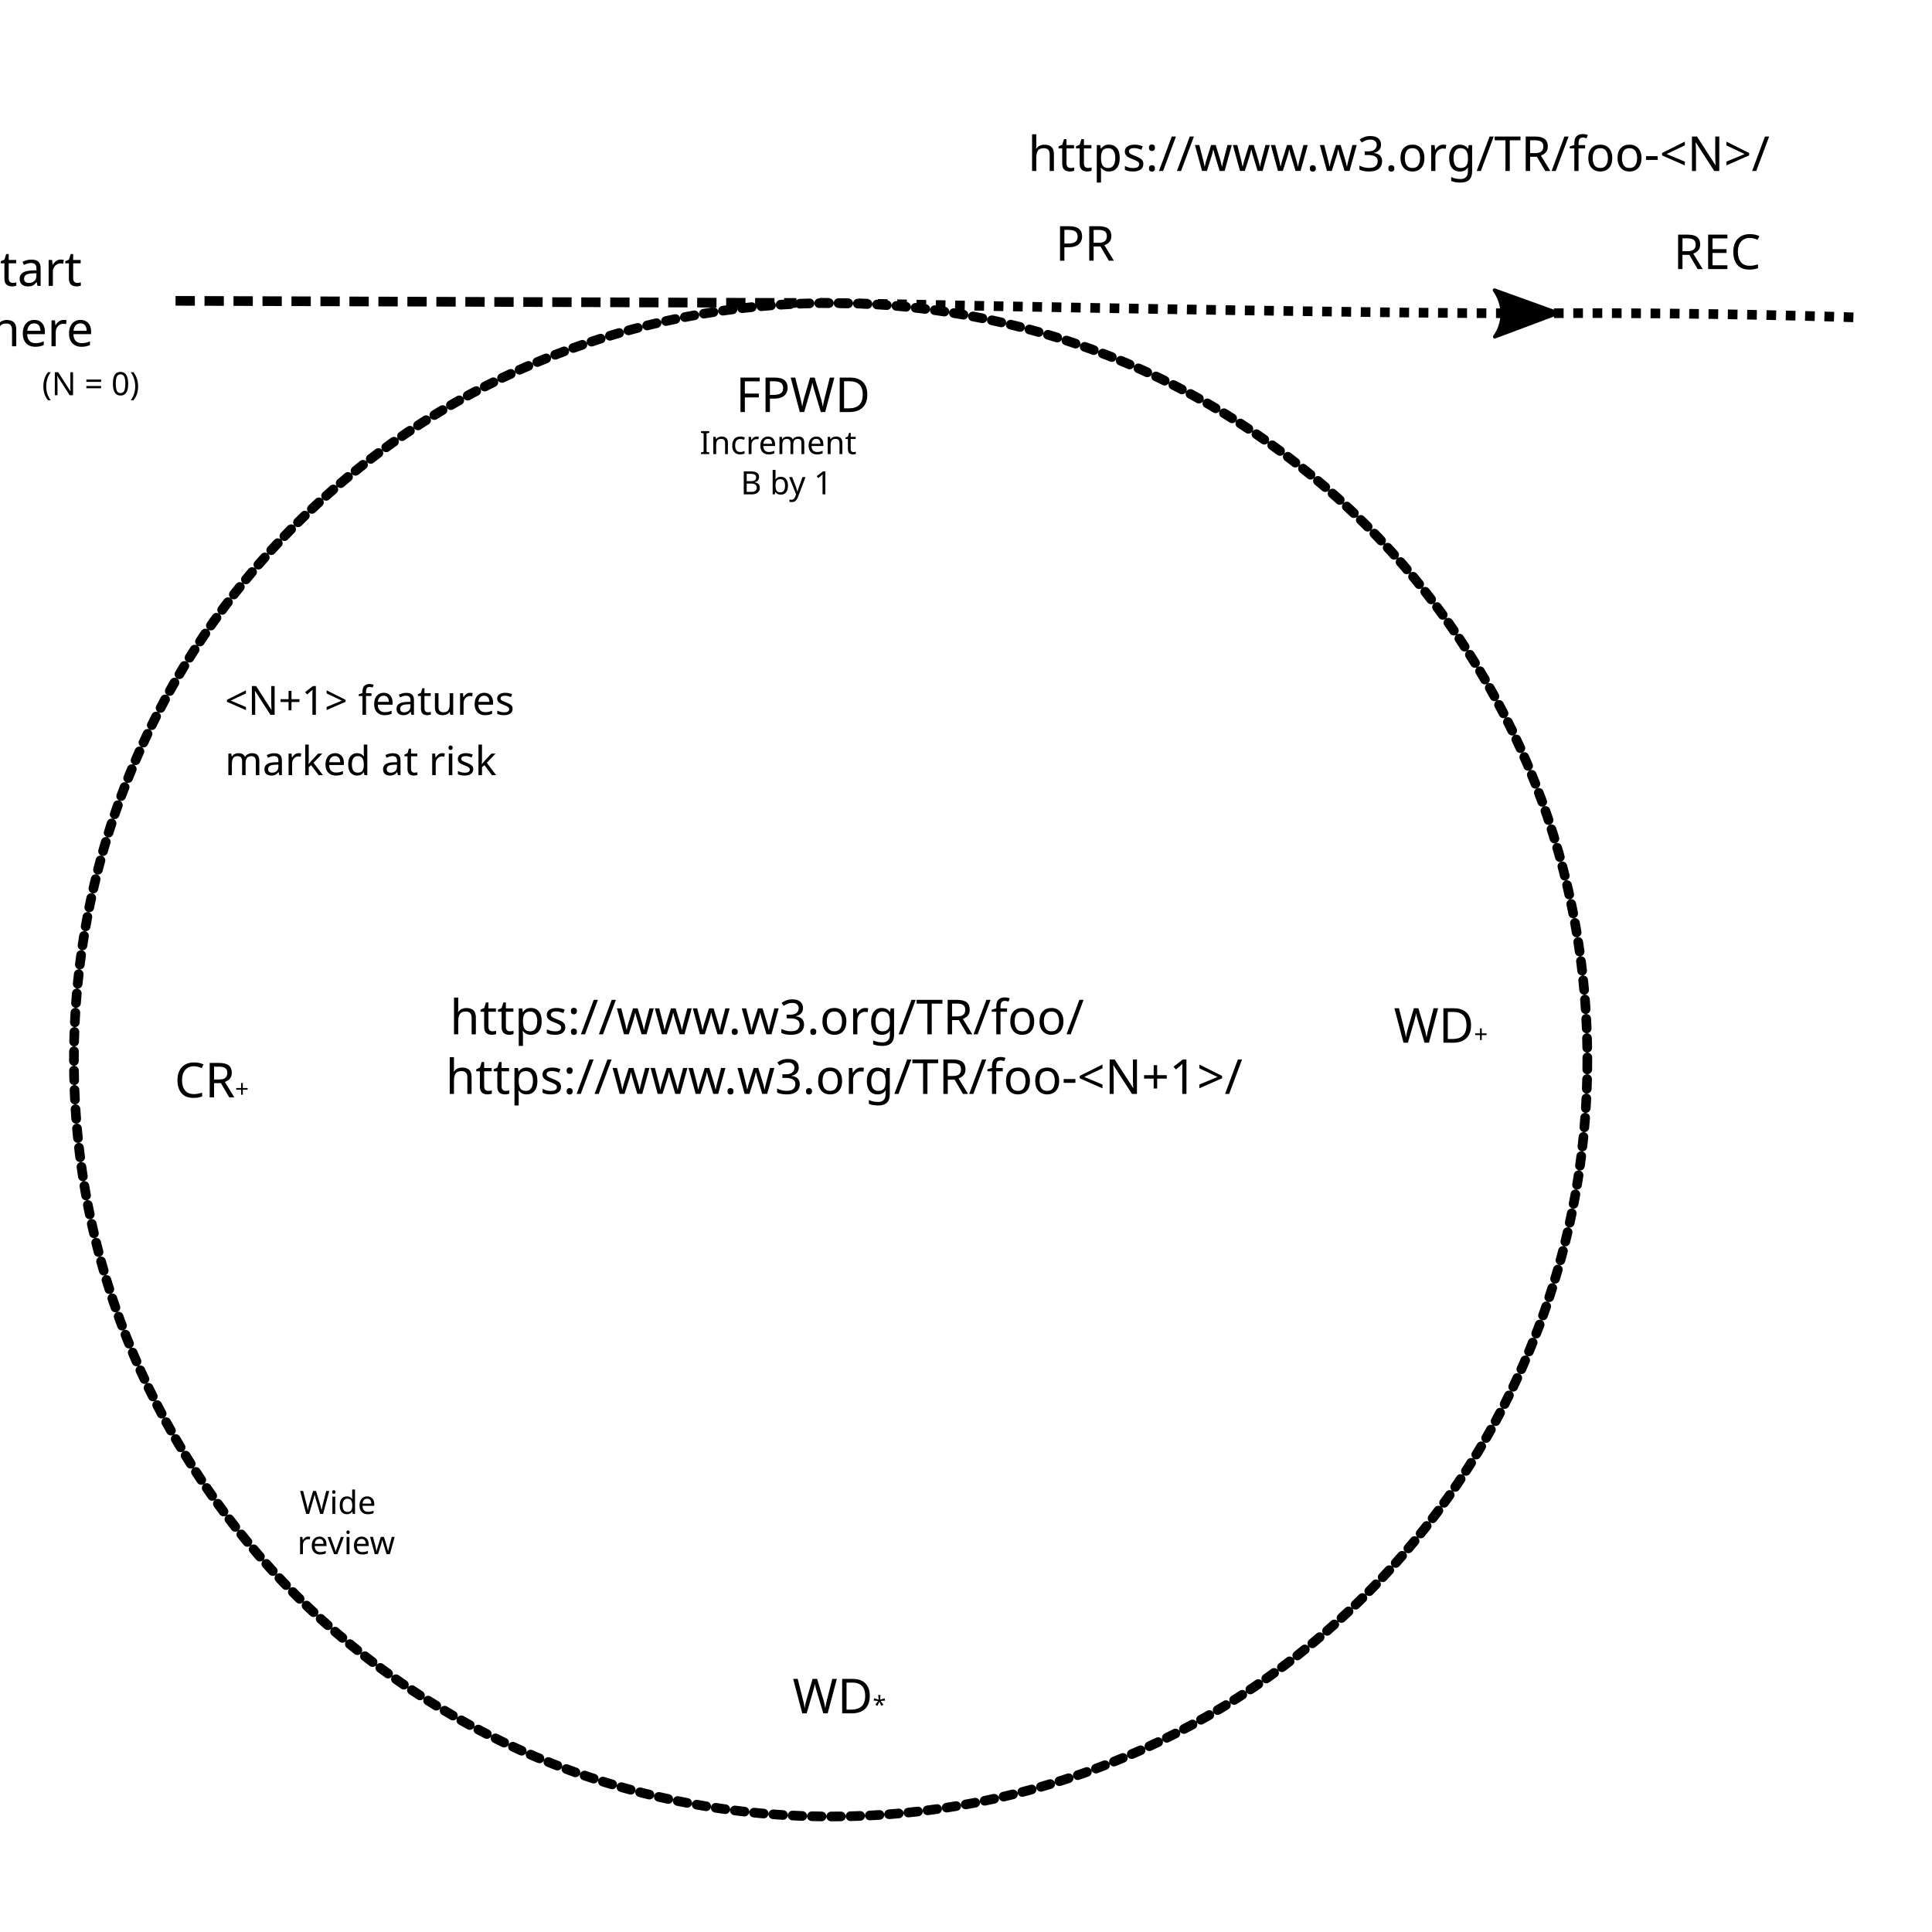
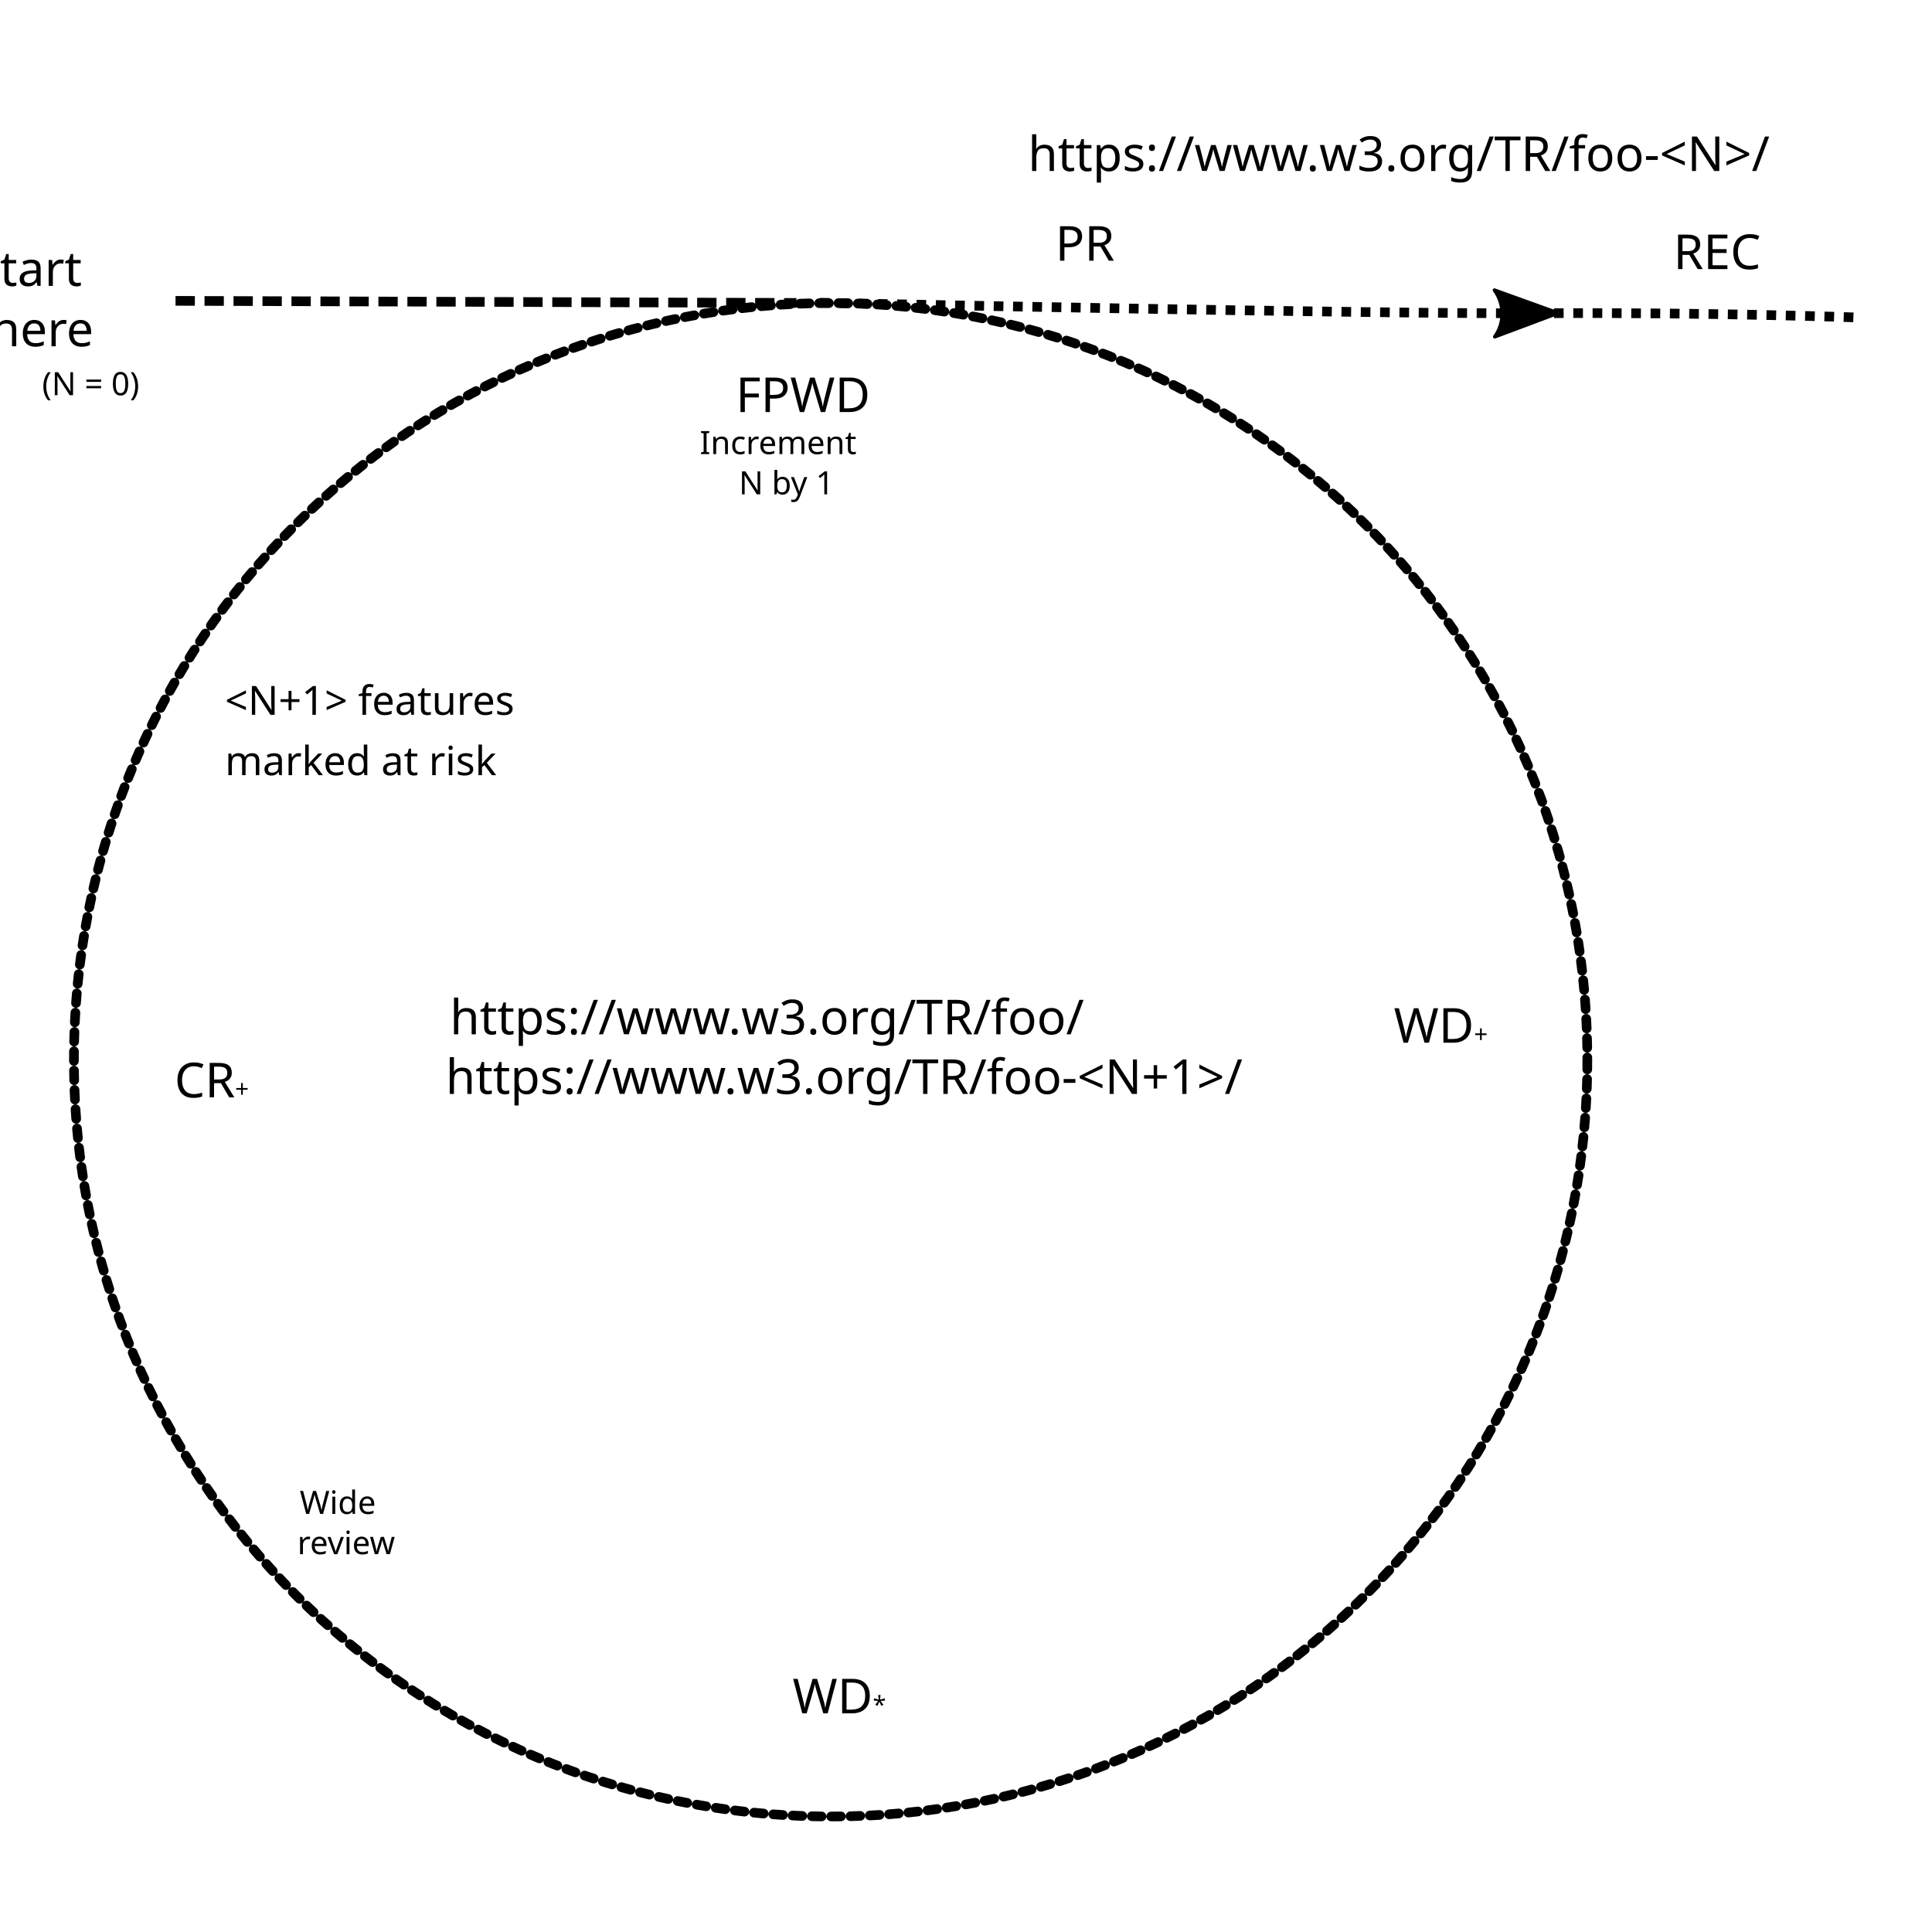
<svg xmlns="http://www.w3.org/2000/svg" viewBox="0 0 600 600" id="svg2" version="1.1">
  <defs id="defs4">
    <marker style="overflow:visible;" id="marker4583" refX="0.0" refY="0.0" orient="auto">
      <path transform="scale(0.6) rotate(180) translate(0,0)" d="M 8.719,4.034 L -2.207,0.016 L 8.719,-4.002 C 6.973,-1.63 6.983,1.616 8.719,4.034 z " style="fill-rule:evenodd;stroke-width:0.625;stroke-linejoin:round;stroke:#000000;stroke-opacity:1;fill:#000000;fill-opacity:1" id="path4585" />
    </marker>
    <marker orient="auto" refY="0.0" refX="0.0" id="Arrow2Mend" style="overflow:visible;">
      <path id="path4176" style="fill-rule:evenodd;stroke-width:0.625;stroke-linejoin:round;stroke:#000000;stroke-opacity:1;fill:#000000;fill-opacity:1" d="M 8.719,4.034 L -2.207,0.016 L 8.719,-4.002 C 6.973,-1.63 6.983,1.616 8.719,4.034 z " transform="scale(0.6) rotate(180) translate(0,0)" />
    </marker>
    <marker orient="auto" refY="0.0" refX="0.0" id="Arrow1Send" style="overflow:visible;">
      <path id="path4164" d="M 0.0,0.0 L 5.0,-5.0 L -12.5,0.0 L 5.0,5.0 L 0.0,0.0 z " style="fill-rule:evenodd;stroke:#000000;stroke-width:1pt;stroke-opacity:1;fill:#000000;fill-opacity:1" transform="scale(0.2) rotate(180) translate(6,0)" />
    </marker>
    <marker orient="auto" refY="0.0" refX="0.0" id="Arrow1Mend" style="overflow:visible;">
      <path id="path4158" d="M 0.0,0.0 L 5.0,-5.0 L -12.5,0.0 L 5.0,5.0 L 0.0,0.0 z " style="fill-rule:evenodd;stroke:#000000;stroke-width:1pt;stroke-opacity:1;fill:#000000;fill-opacity:1" transform="scale(0.4) rotate(180) translate(10,0)" />
    </marker>
  </defs>
  <g id="layer1" transform="translate(0,-452.3622)">
    <circle style="fill:none;fill-opacity:1;stroke:#000000;stroke-width:3;stroke-linecap:round;stroke-linejoin:miter;stroke-miterlimit:4;stroke-dasharray:3, 3;stroke-dashoffset:0;stroke-opacity:1;marker-mid:url(#Arrow2Mend)" id="path4143" cx="257.96" cy="781.486" r="235" />
    <path style="fill:none;fill-rule:evenodd;stroke:#000000;stroke-width:3;stroke-linecap:butt;stroke-linejoin:miter;stroke-miterlimit:4;stroke-dasharray:6,3;stroke-opacity:1;stroke-dashoffset:0" d="m 54.516,545.79 192.818,0.653" id="path4573" />
    <path style="fill:none;fill-rule:evenodd;stroke:#000000;stroke-width:3;stroke-linecap:butt;stroke-linejoin:miter;stroke-miterlimit:4;stroke-dasharray:3, 3;stroke-dashoffset:0;stroke-opacity:1;marker-mid:url(#marker4583)" d="m 254.625,546.377 c 0,0 173.676,3.584 225.245,3.264 51.569,-0.319 96.627,1.306 96.627,1.306" id="path4575" />
    <text xml:space="preserve" style="font-style:normal;font-weight:normal;font-size:15px;line-height:125%;font-family:Sans;letter-spacing:0px;word-spacing:0px;fill:#000000;fill-opacity:1;stroke:none;stroke-width:1px;stroke-linecap:butt;stroke-linejoin:miter;stroke-opacity:1" x="228.509" y="580.327" id="text4635">
      <tspan id="tspan4637" x="228.509" y="580.327">FPWD</tspan>
    </text>
    <text xml:space="preserve" style="font-style:normal;font-weight:normal;font-size:15px;line-height:125%;font-family:Sans;letter-spacing:0px;word-spacing:0px;fill:#000000;fill-opacity:1;stroke:none;stroke-width:1px;stroke-linecap:butt;stroke-linejoin:miter;stroke-opacity:1" x="432.862" y="776.192" id="text4639">
      <tspan id="tspan4641" x="432.862" y="776.192">WD<tspan style="-inkscape-font-specification:'Sans, Normal';font-family:Sans;font-weight:normal;font-style:normal;font-stretch:normal;font-variant:normal;font-size:7.5px;text-anchor:start;text-align:start;writing-mode:lr;line-height:125%" id="tspan5587">+</tspan>
      </tspan>
    </text>
    <text xml:space="preserve" style="font-style:normal;font-weight:normal;font-size:15px;line-height:125%;font-family:Sans;letter-spacing:0px;word-spacing:0px;fill:#000000;fill-opacity:1;stroke:none;stroke-width:1px;stroke-linecap:butt;stroke-linejoin:miter;stroke-opacity:1" x="246.137" y="984.462" id="text4643">
      <tspan id="tspan4645" x="246.137" y="984.462">WD<tspan style="-inkscape-font-specification:'Sans, Normal';font-family:Sans;font-weight:normal;font-style:normal;font-stretch:normal;font-variant:normal;font-size:7.5px;text-anchor:start;text-align:start;writing-mode:lr;line-height:125%" id="tspan5589">*</tspan>
      </tspan>
    </text>
    <text xml:space="preserve" style="font-style:normal;font-weight:normal;font-size:15px;line-height:125%;font-family:Sans;letter-spacing:0px;word-spacing:0px;fill:#000000;fill-opacity:1;stroke:none;stroke-width:1px;stroke-linecap:butt;stroke-linejoin:miter;stroke-opacity:1" x="54.189" y="793.167" id="text4647">
      <tspan id="tspan4649" x="54.189" y="793.167">CR<tspan style="-inkscape-font-specification:'Sans, Normal';font-family:Sans;font-weight:normal;font-style:normal;font-stretch:normal;font-variant:normal;font-size:7.5px;text-anchor:start;text-align:start;writing-mode:lr;line-height:125%" id="tspan5591">+</tspan>
      </tspan>
    </text>
    <text xml:space="preserve" style="font-style:normal;font-weight:normal;font-size:15px;line-height:125%;font-family:Sans;letter-spacing:0px;word-spacing:0px;fill:#000000;fill-opacity:1;stroke:none;stroke-width:1px;stroke-linecap:butt;stroke-linejoin:miter;stroke-opacity:1" x="327.748" y="533.32" id="text4651">
      <tspan id="tspan4653" x="327.748" y="533.32">PR</tspan>
    </text>
    <text xml:space="preserve" style="font-style:normal;font-weight:normal;font-size:15px;line-height:125%;font-family:Sans;letter-spacing:0px;word-spacing:0px;fill:#000000;fill-opacity:1;stroke:none;stroke-width:1px;stroke-linecap:butt;stroke-linejoin:miter;stroke-opacity:1" x="519.695" y="535.931" id="text4655">
      <tspan id="tspan4657" x="519.695" y="535.931">REC</tspan>
    </text>
    <text xml:space="preserve" style="font-style:normal;font-weight:normal;font-size:15px;line-height:125%;font-family:Sans;letter-spacing:0px;word-spacing:0px;fill:#000000;fill-opacity:1;stroke:none;stroke-width:1px;stroke-linecap:butt;stroke-linejoin:miter;stroke-opacity:1" x="139.717" y="773.581" id="text4875">
      <tspan id="tspan4877" x="139.717" y="773.581">https://www.w3.org/TR/foo/</tspan>
    </text>
    <text xml:space="preserve" style="font-style:normal;font-weight:normal;font-size:15px;line-height:125%;font-family:Sans;letter-spacing:0px;word-spacing:0px;fill:#000000;fill-opacity:1;stroke:none;stroke-width:1px;stroke-linecap:butt;stroke-linejoin:miter;stroke-opacity:1" x="319.238" y="505.467" id="text4875-3">
      <tspan id="tspan4877-7" x="319.238" y="505.467">https://www.w3.org/TR/foo-&lt;N&gt;/</tspan>
    </text>
    <text xml:space="preserve" style="font-style:normal;font-weight:normal;font-size:15px;line-height:125%;font-family:Sans;letter-spacing:0px;word-spacing:0px;fill:#000000;fill-opacity:1;stroke:none;stroke-width:1px;stroke-linecap:butt;stroke-linejoin:miter;stroke-opacity:1" x="138.39" y="792.083" id="text4875-7">
      <tspan id="tspan4877-1" x="138.39" y="792.083">https://www.w3.org/TR/foo-&lt;N+1&gt;/</tspan>
    </text>
    <text xml:space="preserve" style="font-style:normal;font-weight:normal;font-size:12.5px;line-height:125%;font-family:Sans;letter-spacing:0px;word-spacing:0px;fill:#000000;fill-opacity:1;stroke:none;stroke-width:1px;stroke-linecap:butt;stroke-linejoin:miter;stroke-opacity:1;" x="69.859" y="674.343" id="text4915">
      <tspan id="tspan4917" x="69.859" y="674.343">&lt;N+1&gt; features</tspan>
      <tspan x="69.859" y="693.093" id="tspan4919">marked at risk</tspan>
    </text>
    <text xml:space="preserve" style="font-style:normal;font-weight:normal;font-size:15px;line-height:125%;font-family:Sans;text-align:center;letter-spacing:0px;word-spacing:0px;text-anchor:middle;fill:#000000;fill-opacity:1;stroke:none;stroke-width:1px;stroke-linecap:butt;stroke-linejoin:miter;stroke-opacity:1" x="22.777" y="541.154" id="text5571">
      <tspan id="tspan5573" x="22.777" y="541.154">start</tspan>
      <tspan x="22.777" y="559.904" id="tspan5575">here</tspan>
    </text>
    <text xml:space="preserve" style="font-style:normal;font-weight:normal;font-size:10px;line-height:125%;font-family:Sans;text-align:center;letter-spacing:0px;word-spacing:0px;text-anchor:middle;fill:#000000;fill-opacity:1;stroke:none;stroke-width:1px;stroke-linecap:butt;stroke-linejoin:miter;stroke-opacity:1" x="250.748" y="593.385" id="text5577">
      <tspan id="tspan5579" x="250.748" y="593.385">Increment</tspan>
-       <tspan x="250.748" y="605.885" id="tspan5581">B by 1</tspan>
+       <tspan x="250.748" y="605.885" id="tspan5581">N by 1</tspan>
    </text>
    <text xml:space="preserve" style="font-style:normal;font-weight:normal;font-size:10px;line-height:125%;font-family:Sans;letter-spacing:0px;word-spacing:0px;fill:#000000;fill-opacity:1;stroke:none;stroke-width:1px;stroke-linecap:butt;stroke-linejoin:miter;stroke-opacity:1;" x="13.058" y="575.104" id="text5583">
      <tspan id="tspan5585" x="13.058" y="575.104">(N = 0)</tspan>
    </text>
    <text xml:space="preserve" style="font-style:normal;font-weight:normal;font-size:10px;line-height:125%;font-family:Sans;text-align:center;letter-spacing:0px;word-spacing:0px;text-anchor:middle;fill:#000000;fill-opacity:1;stroke:none;stroke-width:1px;stroke-linecap:butt;stroke-linejoin:miter;stroke-opacity:1" x="114.013" y="922.528" id="text6207">
      <tspan id="tspan6209" x="114.013" y="922.528">Wide</tspan>
      <tspan x="114.013" y="935.028" id="tspan6211">review</tspan>
    </text>
  </g>
</svg>
